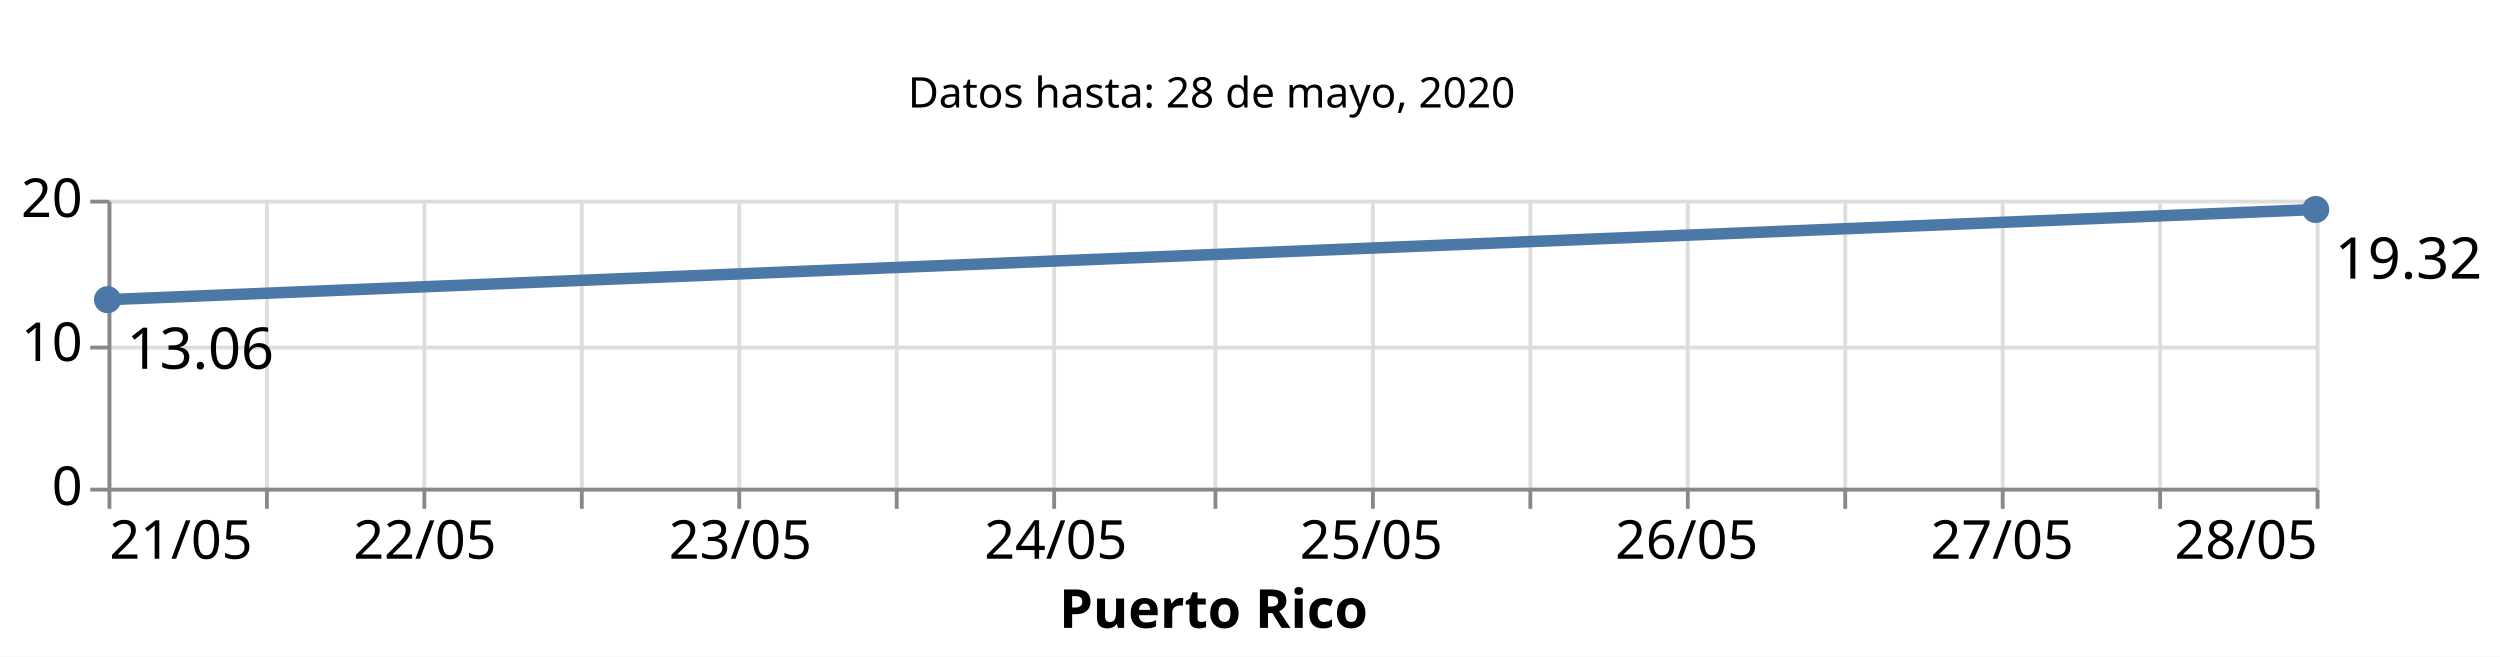
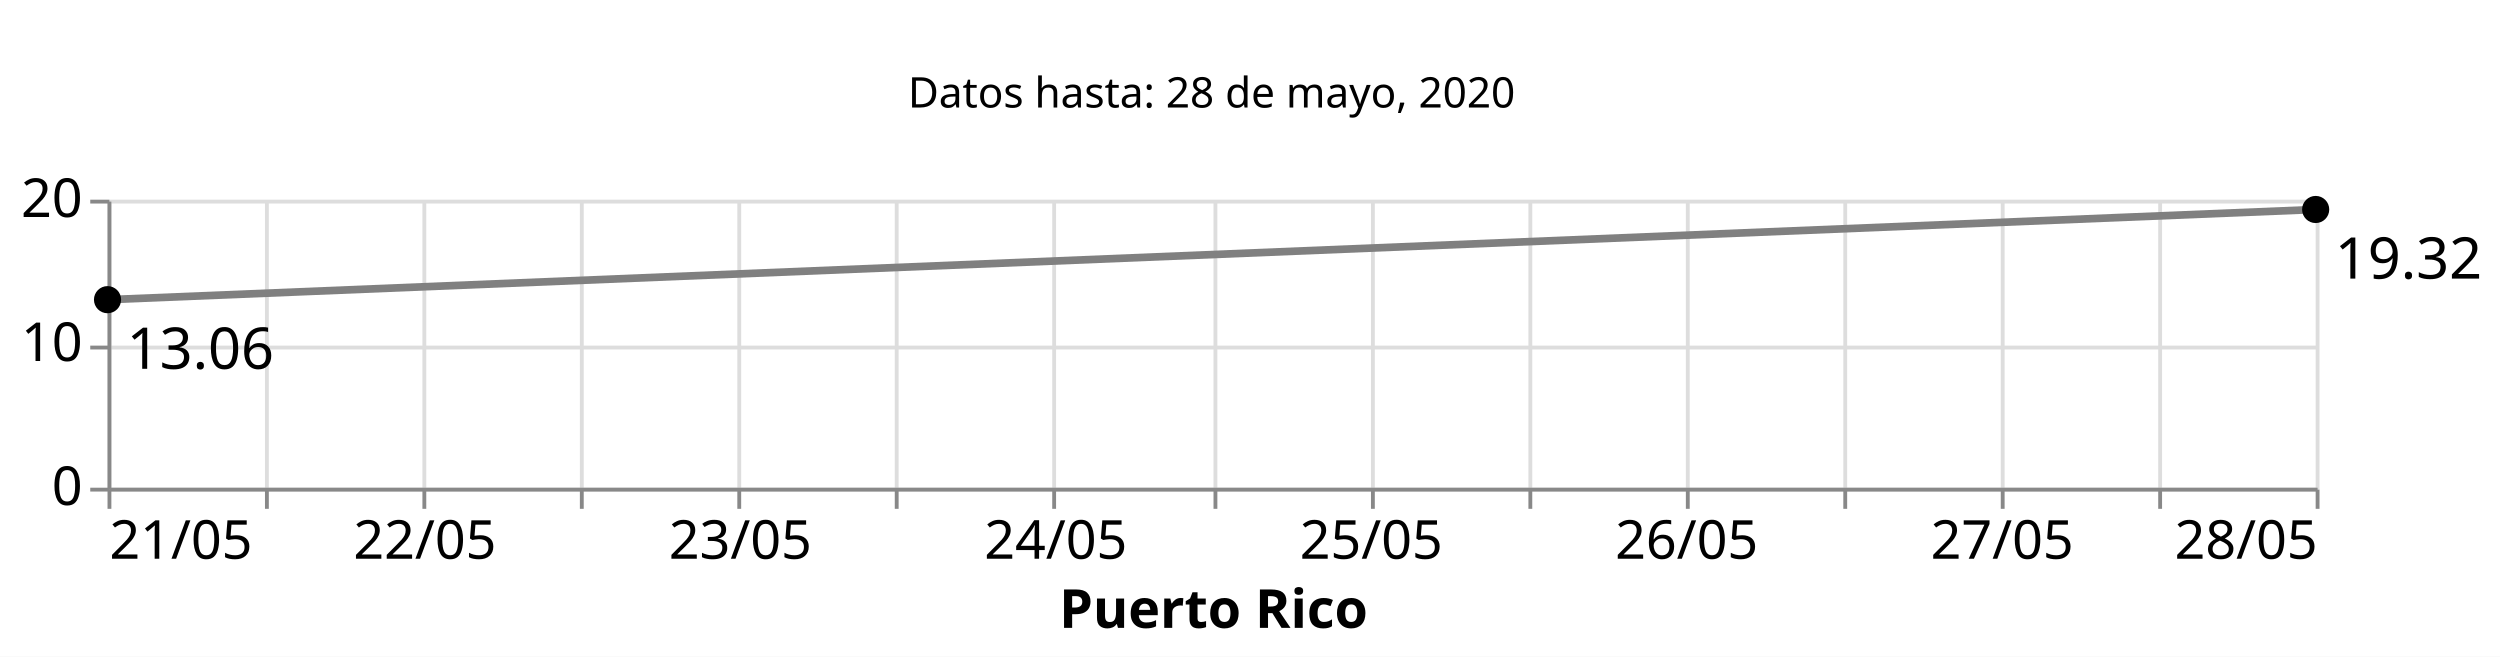
<svg xmlns="http://www.w3.org/2000/svg" class="marks" width="651" height="171" viewBox="0 0 651 171" version="1.1">
  <rect width="651" height="171" style="fill: white;" />
  <g transform="translate(28,5)">
    <g class="mark-group role-frame root">
      <g transform="translate(0,0)">
        <path class="background" d="M0,0h0v0h0Z" style="fill: none;" />
        <g>
          <g class="mark-group role-scope concat_0_group">
            <g transform="translate(0,0)">
              <path class="background" d="M0,0h575v40h-575Z" style="fill: none; stroke: #ddd; stroke-width: 0;" />
              <g>
                <g class="mark-text role-mark concat_0_marks">
                  <text text-anchor="middle" transform="translate(287.5,23)" style="font-family: sans-serif; font-size: 11px; fill: black;">Datos hasta: 28 de mayo, 2020</text>
                </g>
              </g>
              <path class="foreground" d="" style="display: none; fill: none;" />
            </g>
          </g>
          <g class="mark-group role-scope concat_1_group">
            <g transform="translate(0,47)">
              <path class="background" d="M0,0h575v75h-575Z" style="fill: none; stroke: #ddd; stroke-width: 0;" />
              <g>
                <g class="mark-group role-axis">
                  <g transform="translate(0.5,75.5)">
                    <path class="background" d="M0,0h0v0h0Z" style="pointer-events: none; fill: none;" />
                    <g>
                      <g class="mark-rule role-axis-grid" style="pointer-events: none;">
                        <line transform="translate(0,-75)" x2="0" y2="75" style="fill: none; stroke: #ddd; stroke-width: 1; opacity: 1;" />
                        <line transform="translate(41,-75)" x2="0" y2="75" style="fill: none; stroke: #ddd; stroke-width: 1; opacity: 1;" />
                        <line transform="translate(82,-75)" x2="0" y2="75" style="fill: none; stroke: #ddd; stroke-width: 1; opacity: 1;" />
                        <line transform="translate(123,-75)" x2="0" y2="75" style="fill: none; stroke: #ddd; stroke-width: 1; opacity: 1;" />
                        <line transform="translate(164,-75)" x2="0" y2="75" style="fill: none; stroke: #ddd; stroke-width: 1; opacity: 1;" />
                        <line transform="translate(205,-75)" x2="0" y2="75" style="fill: none; stroke: #ddd; stroke-width: 1; opacity: 1;" />
                        <line transform="translate(246,-75)" x2="0" y2="75" style="fill: none; stroke: #ddd; stroke-width: 1; opacity: 1;" />
                        <line transform="translate(288,-75)" x2="0" y2="75" style="fill: none; stroke: #ddd; stroke-width: 1; opacity: 1;" />
                        <line transform="translate(329,-75)" x2="0" y2="75" style="fill: none; stroke: #ddd; stroke-width: 1; opacity: 1;" />
                        <line transform="translate(370,-75)" x2="0" y2="75" style="fill: none; stroke: #ddd; stroke-width: 1; opacity: 1;" />
                        <line transform="translate(411,-75)" x2="0" y2="75" style="fill: none; stroke: #ddd; stroke-width: 1; opacity: 1;" />
                        <line transform="translate(452,-75)" x2="0" y2="75" style="fill: none; stroke: #ddd; stroke-width: 1; opacity: 1;" />
                        <line transform="translate(493,-75)" x2="0" y2="75" style="fill: none; stroke: #ddd; stroke-width: 1; opacity: 1;" />
                        <line transform="translate(534,-75)" x2="0" y2="75" style="fill: none; stroke: #ddd; stroke-width: 1; opacity: 1;" />
                        <line transform="translate(575,-75)" x2="0" y2="75" style="fill: none; stroke: #ddd; stroke-width: 1; opacity: 1;" />
                      </g>
                    </g>
                    <path class="foreground" d="" style="pointer-events: none; display: none; fill: none;" />
                  </g>
                </g>
                <g class="mark-group role-axis">
                  <g transform="translate(0.5,0.5)">
                    <path class="background" d="M0,0h0v0h0Z" style="pointer-events: none; fill: none;" />
                    <g>
                      <g class="mark-rule role-axis-grid" style="pointer-events: none;">
                        <line transform="translate(0,75)" x2="575" y2="0" style="fill: none; stroke: #ddd; stroke-width: 1; opacity: 1;" />
                        <line transform="translate(0,38)" x2="575" y2="0" style="fill: none; stroke: #ddd; stroke-width: 1; opacity: 1;" />
                        <line transform="translate(0,0)" x2="575" y2="0" style="fill: none; stroke: #ddd; stroke-width: 1; opacity: 1;" />
                      </g>
                    </g>
                    <path class="foreground" d="" style="pointer-events: none; display: none; fill: none;" />
                  </g>
                </g>
                <g class="mark-group role-axis">
                  <g transform="translate(0.5,75.5)">
                    <path class="background" d="M0,0h0v0h0Z" style="pointer-events: none; fill: none;" />
                    <g>
                      <g class="mark-rule role-axis-tick" style="pointer-events: none;">
                        <line transform="translate(0,0)" x2="0" y2="5" style="fill: none; stroke: #888; stroke-width: 1; opacity: 1;" />
                        <line transform="translate(41,0)" x2="0" y2="5" style="fill: none; stroke: #888; stroke-width: 1; opacity: 1;" />
                        <line transform="translate(82,0)" x2="0" y2="5" style="fill: none; stroke: #888; stroke-width: 1; opacity: 1;" />
                        <line transform="translate(123,0)" x2="0" y2="5" style="fill: none; stroke: #888; stroke-width: 1; opacity: 1;" />
                        <line transform="translate(164,0)" x2="0" y2="5" style="fill: none; stroke: #888; stroke-width: 1; opacity: 1;" />
                        <line transform="translate(205,0)" x2="0" y2="5" style="fill: none; stroke: #888; stroke-width: 1; opacity: 1;" />
                        <line transform="translate(246,0)" x2="0" y2="5" style="fill: none; stroke: #888; stroke-width: 1; opacity: 1;" />
                        <line transform="translate(288,0)" x2="0" y2="5" style="fill: none; stroke: #888; stroke-width: 1; opacity: 1;" />
                        <line transform="translate(329,0)" x2="0" y2="5" style="fill: none; stroke: #888; stroke-width: 1; opacity: 1;" />
                        <line transform="translate(370,0)" x2="0" y2="5" style="fill: none; stroke: #888; stroke-width: 1; opacity: 1;" />
                        <line transform="translate(411,0)" x2="0" y2="5" style="fill: none; stroke: #888; stroke-width: 1; opacity: 1;" />
                        <line transform="translate(452,0)" x2="0" y2="5" style="fill: none; stroke: #888; stroke-width: 1; opacity: 1;" />
                        <line transform="translate(493,0)" x2="0" y2="5" style="fill: none; stroke: #888; stroke-width: 1; opacity: 1;" />
                        <line transform="translate(534,0)" x2="0" y2="5" style="fill: none; stroke: #888; stroke-width: 1; opacity: 1;" />
                        <line transform="translate(575,0)" x2="0" y2="5" style="fill: none; stroke: #888; stroke-width: 1; opacity: 1;" />
                      </g>
                      <g class="mark-text role-axis-label" style="pointer-events: none;">
                        <text text-anchor="start" transform="translate(0,18)" style="font-family: sans-serif; font-size: 14px; fill: #000; opacity: 1;">21/05</text>
                        <text text-anchor="middle" transform="translate(41.07143,18)" style="font-family: sans-serif; font-size: 14px; fill: #000; opacity: 0;">21/05</text>
                        <text text-anchor="middle" transform="translate(82.14286,18)" style="font-family: sans-serif; font-size: 14px; fill: #000; opacity: 1;">22/05</text>
                        <text text-anchor="middle" transform="translate(123.2143,18)" style="font-family: sans-serif; font-size: 14px; fill: #000; opacity: 0;">22/05</text>
                        <text text-anchor="middle" transform="translate(164.2857,18)" style="font-family: sans-serif; font-size: 14px; fill: #000; opacity: 1;">23/05</text>
                        <text text-anchor="middle" transform="translate(205.3571,18)" style="font-family: sans-serif; font-size: 14px; fill: #000; opacity: 0;">23/05</text>
                        <text text-anchor="middle" transform="translate(246.4286,18)" style="font-family: sans-serif; font-size: 14px; fill: #000; opacity: 1;">24/05</text>
                        <text text-anchor="middle" transform="translate(287.5,18)" style="font-family: sans-serif; font-size: 14px; fill: #000; opacity: 0;">24/05</text>
                        <text text-anchor="middle" transform="translate(328.5714,18)" style="font-family: sans-serif; font-size: 14px; fill: #000; opacity: 1;">25/05</text>
                        <text text-anchor="middle" transform="translate(369.6429,18)" style="font-family: sans-serif; font-size: 14px; fill: #000; opacity: 0;">25/05</text>
                        <text text-anchor="middle" transform="translate(410.7143,18)" style="font-family: sans-serif; font-size: 14px; fill: #000; opacity: 1;">26/05</text>
                        <text text-anchor="middle" transform="translate(451.7857,18)" style="font-family: sans-serif; font-size: 14px; fill: #000; opacity: 0;">26/05</text>
                        <text text-anchor="middle" transform="translate(492.8571,18)" style="font-family: sans-serif; font-size: 14px; fill: #000; opacity: 1;">27/05</text>
                        <text text-anchor="middle" transform="translate(533.9286,18)" style="font-family: sans-serif; font-size: 14px; fill: #000; opacity: 0;">27/05</text>
                        <text text-anchor="end" transform="translate(575,18)" style="font-family: sans-serif; font-size: 14px; fill: #000; opacity: 1;">28/05</text>
                      </g>
                      <g class="mark-rule role-axis-domain" style="pointer-events: none;">
                        <line transform="translate(0,0)" x2="575" y2="0" style="fill: none; stroke: #888; stroke-width: 1; opacity: 1;" />
                      </g>
                      <g class="mark-text role-axis-title" style="pointer-events: none;">
                        <text text-anchor="middle" transform="translate(287.5,36)" style="font-family: sans-serif; font-size: 14px; font-weight: bold; fill: #000; opacity: 1;">Puerto Rico</text>
                      </g>
                    </g>
                    <path class="foreground" d="" style="pointer-events: none; display: none; fill: none;" />
                  </g>
                </g>
                <g class="mark-group role-axis">
                  <g transform="translate(0.5,0.5)">
                    <path class="background" d="M0,0h0v0h0Z" style="pointer-events: none; fill: none;" />
                    <g>
                      <g class="mark-rule role-axis-tick" style="pointer-events: none;">
                        <line transform="translate(0,75)" x2="-5" y2="0" style="fill: none; stroke: #888; stroke-width: 1; opacity: 1;" />
                        <line transform="translate(0,38)" x2="-5" y2="0" style="fill: none; stroke: #888; stroke-width: 1; opacity: 1;" />
                        <line transform="translate(0,0)" x2="-5" y2="0" style="fill: none; stroke: #888; stroke-width: 1; opacity: 1;" />
                      </g>
                      <g class="mark-text role-axis-label" style="pointer-events: none;">
                        <text text-anchor="end" transform="translate(-7,79)" style="font-family: sans-serif; font-size: 14px; fill: #000; opacity: 1;">0</text>
                        <text text-anchor="end" transform="translate(-7,41.5)" style="font-family: sans-serif; font-size: 14px; fill: #000; opacity: 1;">10</text>
                        <text text-anchor="end" transform="translate(-7,4)" style="font-family: sans-serif; font-size: 14px; fill: #000; opacity: 1;">20</text>
                      </g>
                      <g class="mark-rule role-axis-domain" style="pointer-events: none;">
                        <line transform="translate(0,75)" x2="0" y2="-75" style="fill: none; stroke: #888; stroke-width: 1; opacity: 1;" />
                      </g>
                    </g>
                    <path class="foreground" d="" style="pointer-events: none; display: none; fill: none;" />
                  </g>
                </g>
                <g class="mark-line role-mark concat_1_layer_0_layer_0_marks">
-                   <path d="M0,26.035L575,2.55" style="fill: none; stroke: #4c78a8; stroke-width: 3;" />
+                   <path d="M0,26.035L575,2.55" style="fill: none; stroke: grey; stroke-width: 2;" />
                </g>
                <g class="mark-symbol role-mark concat_1_layer_0_layer_1_marks">
-                   <path transform="translate(0,26.03515)" d="M3.536,0A3.536,3.536,0,1,1,-3.536,0A3.536,3.536,0,1,1,3.536,0" style="fill: #4c78a8; stroke-width: 2; opacity: 1;" />
-                   <path transform="translate(575,2.550197)" d="M3.536,0A3.536,3.536,0,1,1,-3.536,0A3.536,3.536,0,1,1,3.536,0" style="fill: #4c78a8; stroke-width: 2; opacity: 1;" />
+                   <path transform="translate(0,26.03515)" d="M3.536,0A3.536,3.536,0,1,1,-3.536,0A3.536,3.536,0,1,1,3.536,0" style="fill: black; stroke-width: 2; opacity: 1;" />
+                   <path transform="translate(575,2.550197)" d="M3.536,0A3.536,3.536,0,1,1,-3.536,0A3.536,3.536,0,1,1,3.536,0" style="fill: black; stroke-width: 2; opacity: 1;" />
                </g>
                <g class="mark-text role-mark concat_1_layer_1_marks">
                  <text text-anchor="start" transform="translate(5,44.03515)" style="font-family: sans-serif; font-size: 15px; fill: black;">13.06</text>
                  <text text-anchor="start" transform="translate(580,20.5502)" style="font-family: sans-serif; font-size: 15px; fill: black;">19.32</text>
                </g>
              </g>
              <path class="foreground" d="" style="display: none; fill: none;" />
            </g>
          </g>
        </g>
        <path class="foreground" d="" style="display: none; fill: none;" />
      </g>
    </g>
  </g>
</svg>
